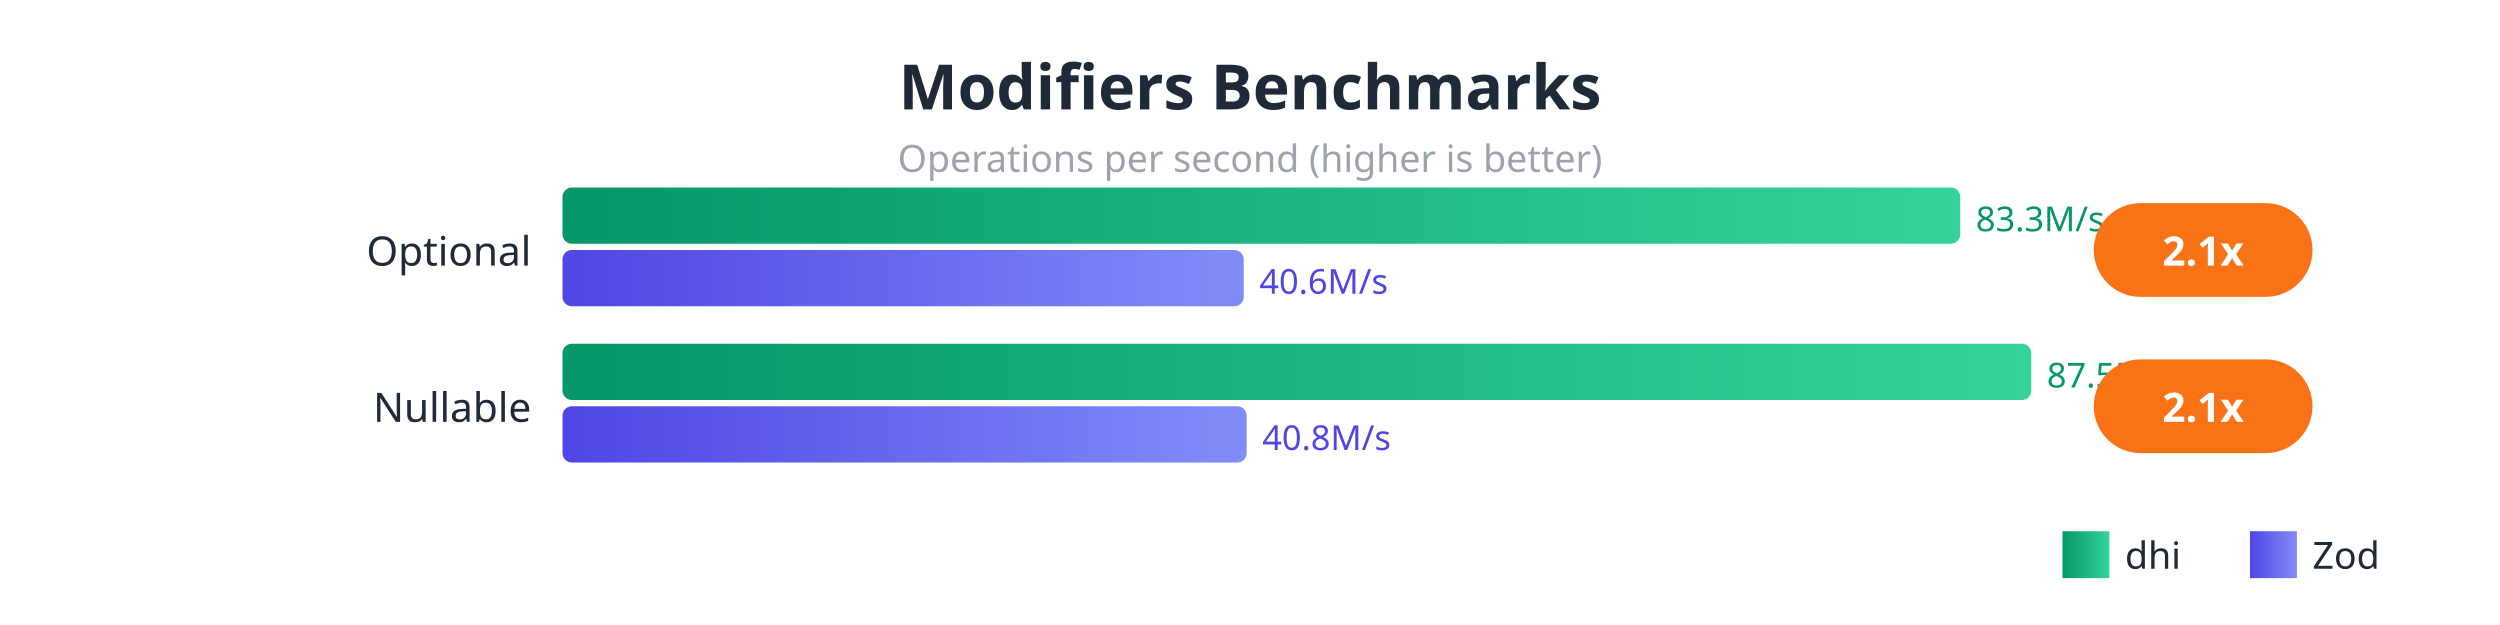
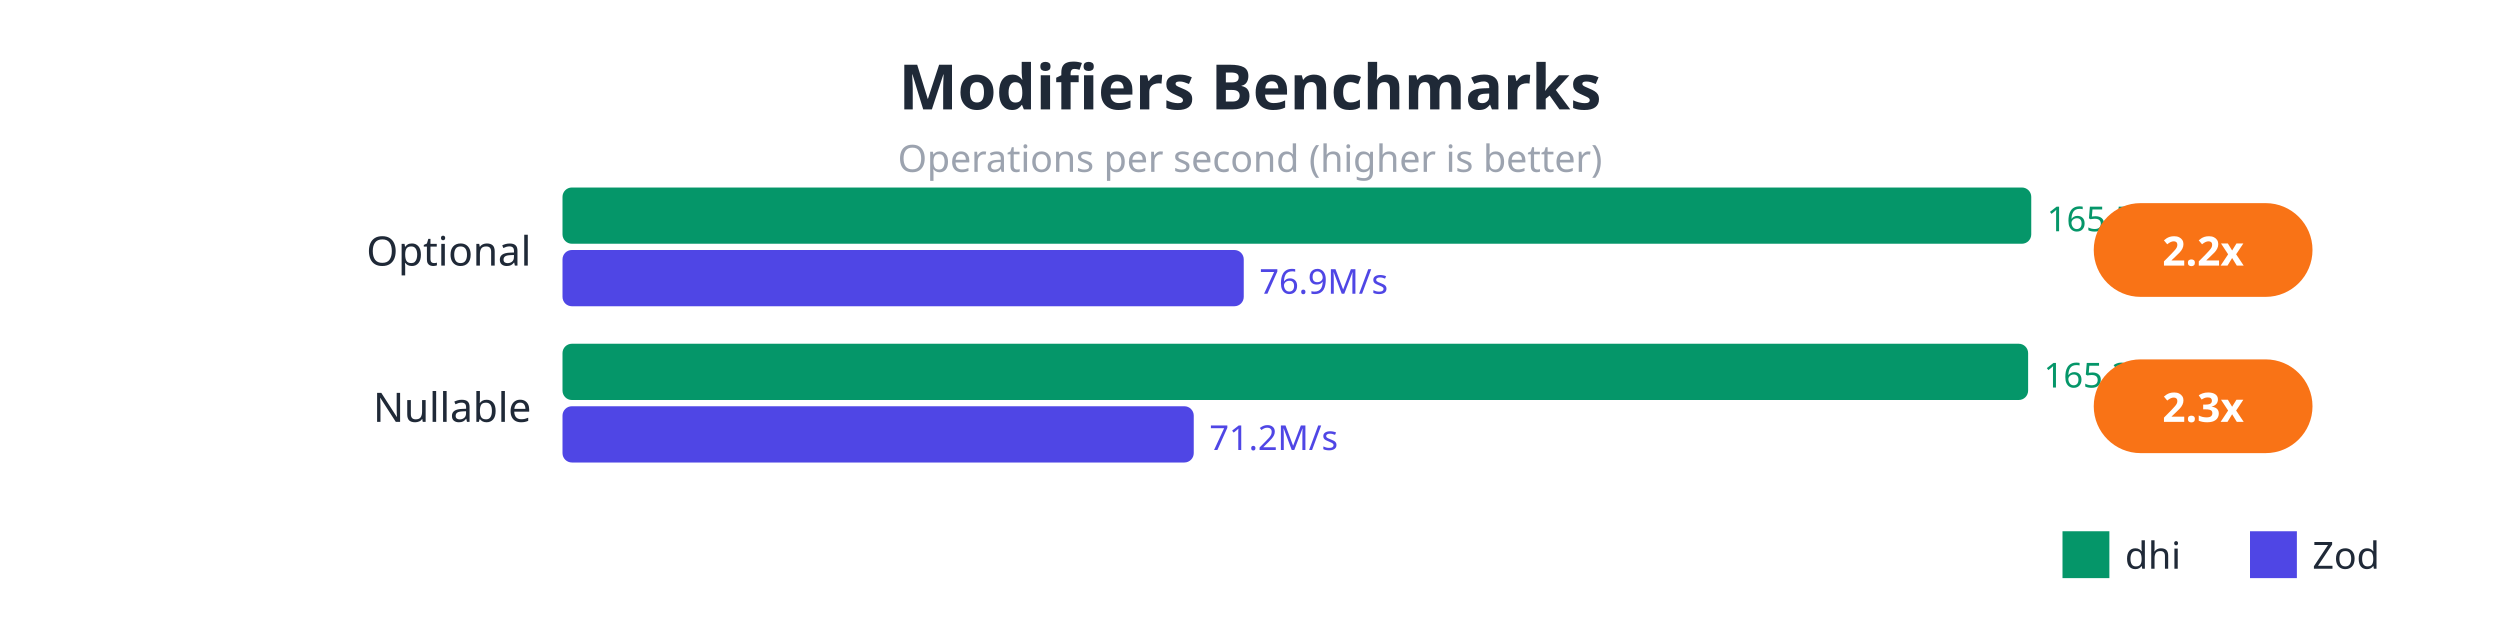
- <svg xmlns="http://www.w3.org/2000/svg" viewBox="0 0 800 200" style="font-family: system-ui, sans-serif;">
-   <defs>
-     <linearGradient id="dhiGrad" x1="0%" y1="0%" x2="100%" y2="0%">
-       <stop offset="0%" style="stop-color:#059669;stop-opacity:1" />
-       <stop offset="100%" style="stop-color:#34d399;stop-opacity:1" />
-     </linearGradient>
-     <linearGradient id="zodGrad" x1="0%" y1="0%" x2="100%" y2="0%">
-       <stop offset="0%" style="stop-color:#4f46e5;stop-opacity:1" />
-       <stop offset="100%" style="stop-color:#818cf8;stop-opacity:1" />
-     </linearGradient>
-   </defs>
+ <svg xmlns="http://www.w3.org/2000/svg" viewBox="0 0 800 200">
  <rect width="800" height="200" fill="#ffffff" />
-   <text x="400" y="35" fill="#1f2937" font-size="20" font-weight="bold" text-anchor="middle">Modifiers Benchmarks</text>
-   <text x="400" y="55" fill="#9ca3af" font-size="12" text-anchor="middle">Operations per second (higher is better)</text>
-   <text x="170" y="85" fill="#1f2937" font-size="13" text-anchor="end">Optional</text>
-   <rect x="180" y="60" width="447.272" height="18" fill="url(#dhiGrad)" rx="3" />
-   <text x="632.272" y="74" fill="#059669" font-size="11">83.3M/s</text>
-   <rect x="180" y="80" width="217.992" height="18" fill="url(#zodGrad)" rx="3" />
-   <text x="402.992" y="94" fill="#4f46e5" font-size="11">40.6M/s</text>
+   <text x="400" y="35" fill="#1f2937" font-size="20" font-weight="bold" text-anchor="middle" font-family="sans-serif">Modifiers Benchmarks</text>
+   <text x="400" y="55" fill="#9ca3af" font-size="12" text-anchor="middle" font-family="sans-serif">Operations per second (higher is better)</text>
+   <text x="170" y="85" fill="#1f2937" font-size="13" text-anchor="end" font-family="sans-serif">Optional</text>
+   <rect x="180" y="60" width="470" height="18" fill="#059669" rx="3" />
+   <text x="655" y="74" fill="#059669" font-size="11" font-family="sans-serif">165.5M/s</text>
+   <rect x="180" y="80" width="218" height="18" fill="#4f46e5" rx="3" />
+   <text x="403" y="94" fill="#4f46e5" font-size="11" font-family="sans-serif">76.9M/s</text>
  <rect x="670" y="65" width="70" height="30" fill="#f97316" rx="15" />
-   <text x="705" y="85" fill="white" font-size="13" font-weight="bold" text-anchor="middle">2.1x</text>
-   <text x="170" y="135" fill="#1f2937" font-size="13" text-anchor="end">Nullable</text>
-   <rect x="180" y="110" width="470" height="18" fill="url(#dhiGrad)" rx="3" />
-   <text x="655" y="124" fill="#059669" font-size="11">87.5M/s</text>
-   <rect x="180" y="130" width="218.925" height="18" fill="url(#zodGrad)" rx="3" />
-   <text x="403.925" y="144" fill="#4f46e5" font-size="11">40.8M/s</text>
+   <text x="705" y="85" fill="white" font-size="13" font-weight="bold" text-anchor="middle" font-family="sans-serif">2.2x</text>
+   <text x="170" y="135" fill="#1f2937" font-size="13" text-anchor="end" font-family="sans-serif">Nullable</text>
+   <rect x="180" y="110" width="469" height="18" fill="#059669" rx="3" />
+   <text x="654" y="124" fill="#059669" font-size="11" font-family="sans-serif">165.3M/s</text>
+   <rect x="180" y="130" width="202" height="18" fill="#4f46e5" rx="3" />
+   <text x="387" y="144" fill="#4f46e5" font-size="11" font-family="sans-serif">71.2M/s</text>
  <rect x="670" y="115" width="70" height="30" fill="#f97316" rx="15" />
-   <text x="705" y="135" fill="white" font-size="13" font-weight="bold" text-anchor="middle">2.1x</text>
-   <rect x="660" y="170" width="15" height="15" fill="url(#dhiGrad)" />
-   <text x="680" y="182" fill="#1f2937" font-size="12">dhi</text>
-   <rect x="720" y="170" width="15" height="15" fill="url(#zodGrad)" />
-   <text x="740" y="182" fill="#1f2937" font-size="12">Zod</text>
+   <text x="705" y="135" fill="white" font-size="13" font-weight="bold" text-anchor="middle" font-family="sans-serif">2.3x</text>
+   <rect x="660" y="170" width="15" height="15" fill="#059669" />
+   <text x="680" y="182" fill="#1f2937" font-size="12" font-family="sans-serif">dhi</text>
+   <rect x="720" y="170" width="15" height="15" fill="#4f46e5" />
+   <text x="740" y="182" fill="#1f2937" font-size="12" font-family="sans-serif">Zod</text>
</svg>
